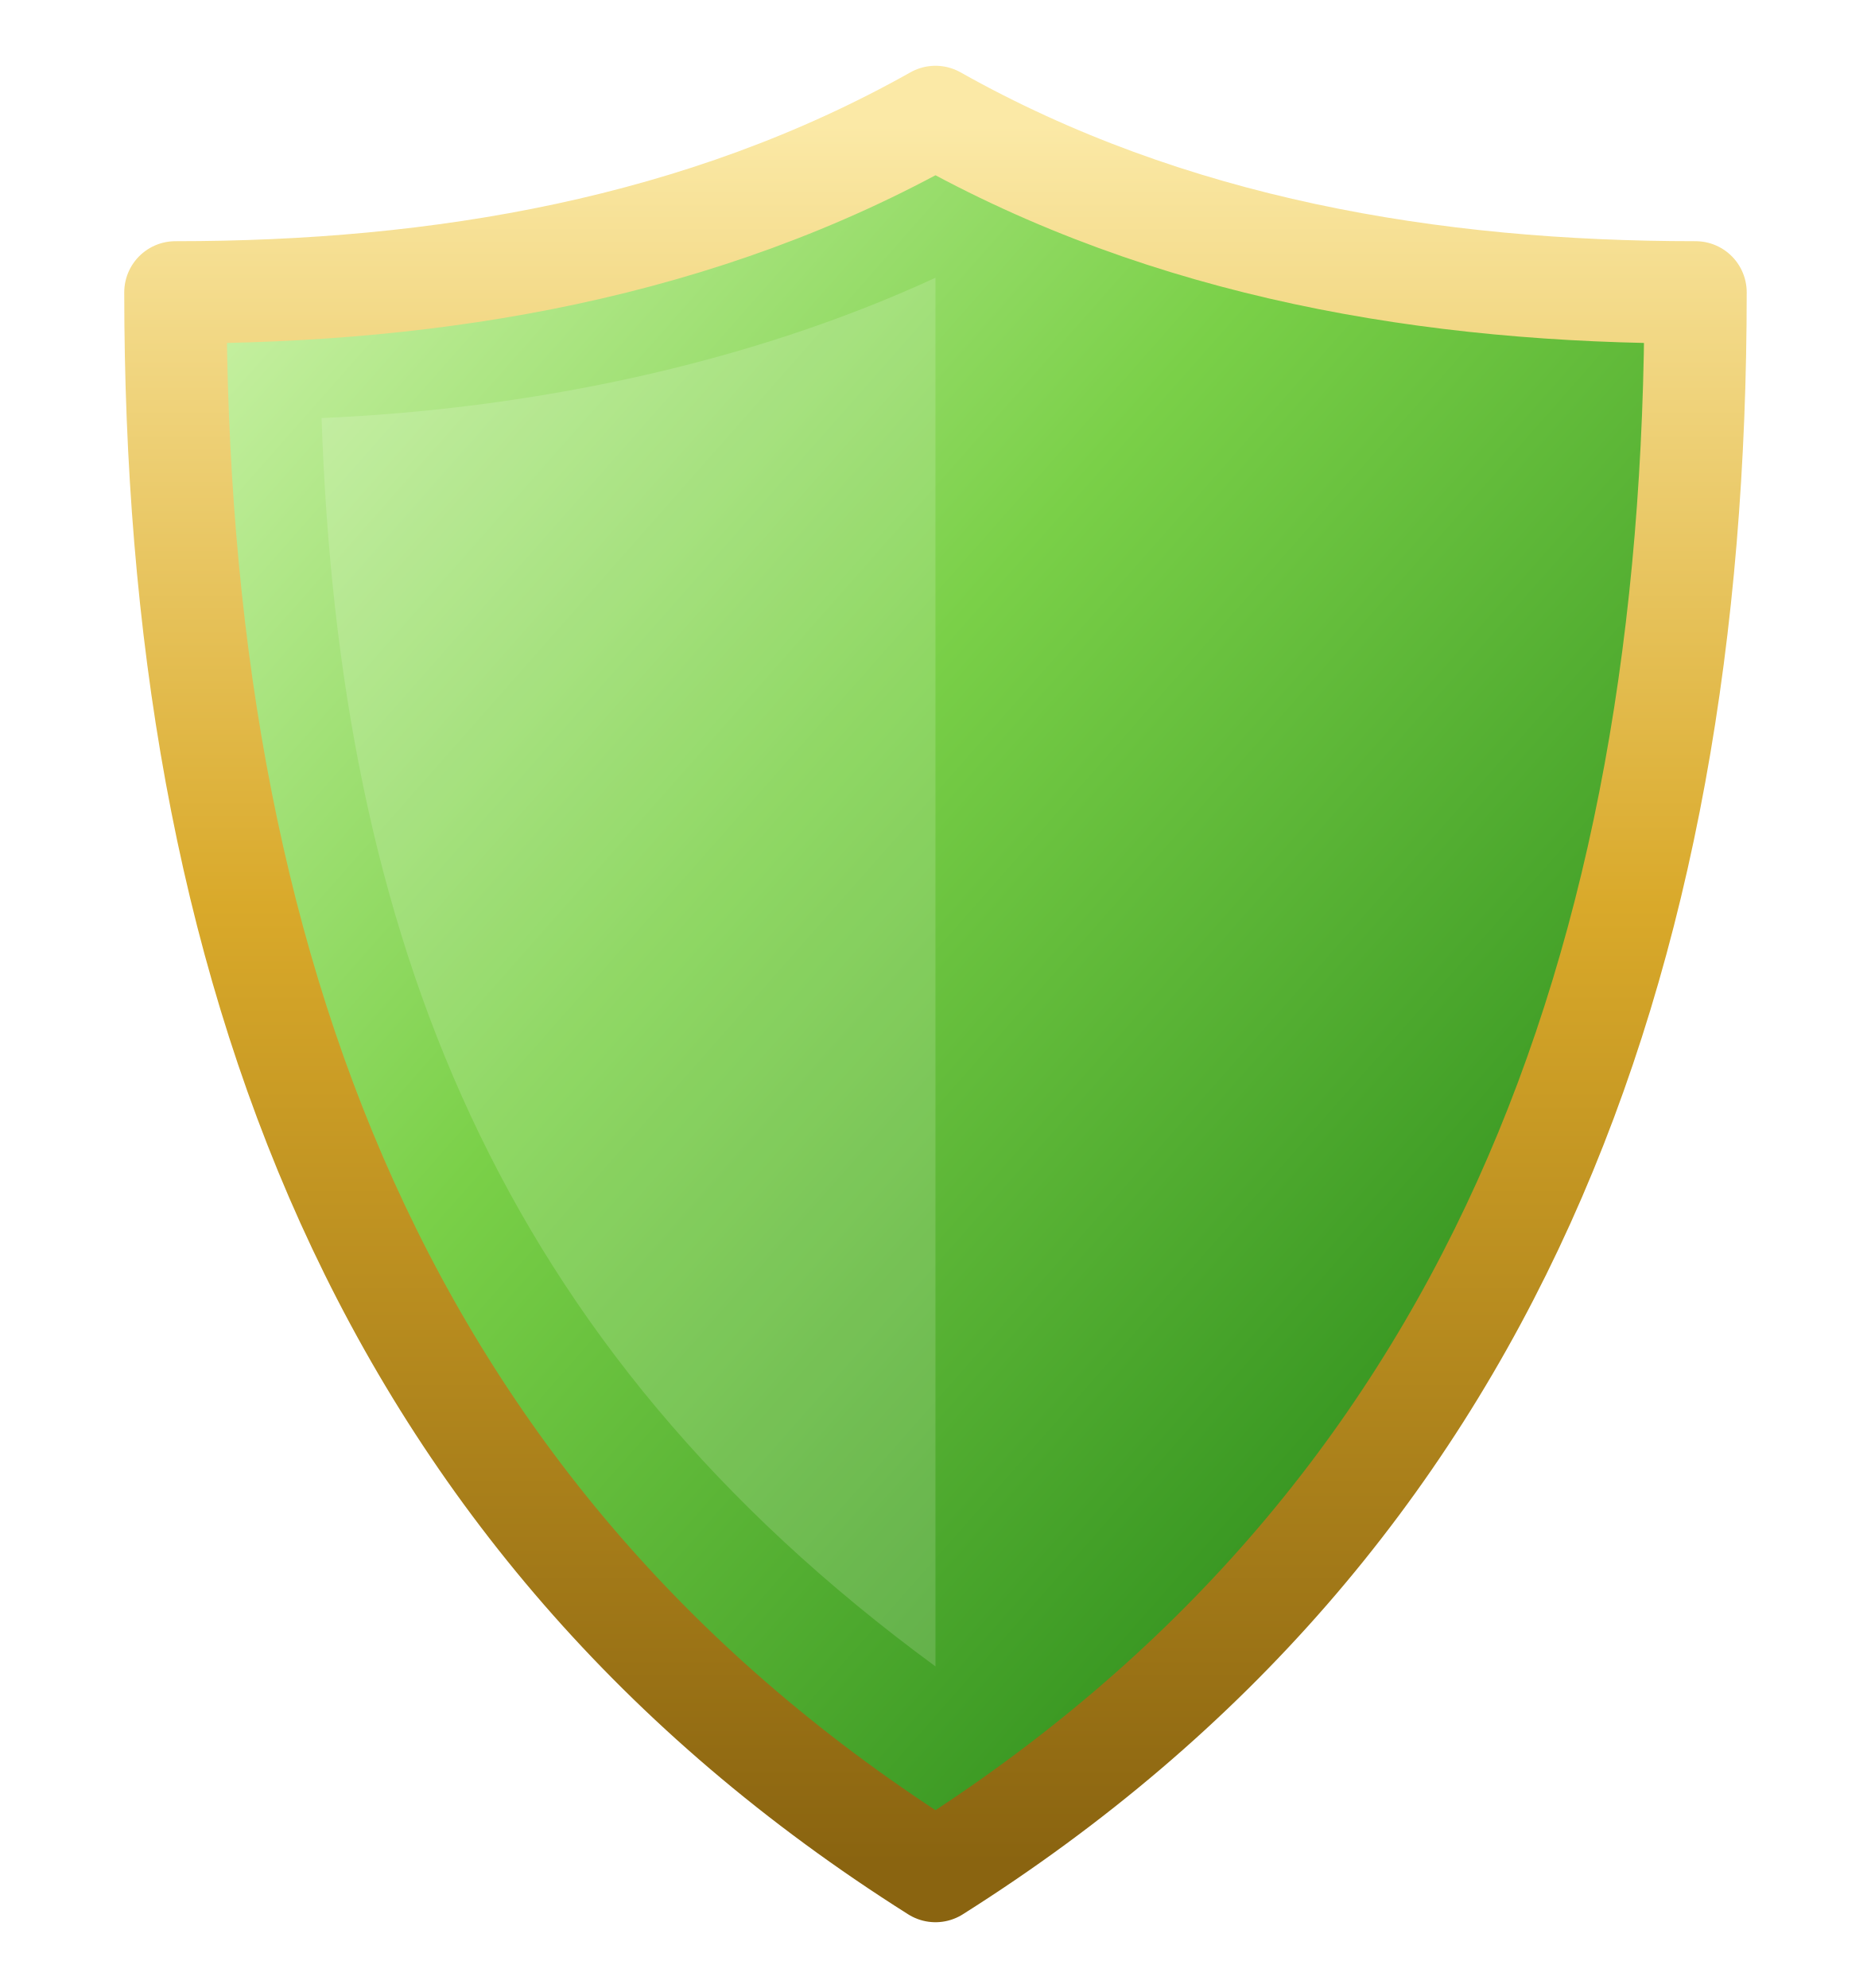
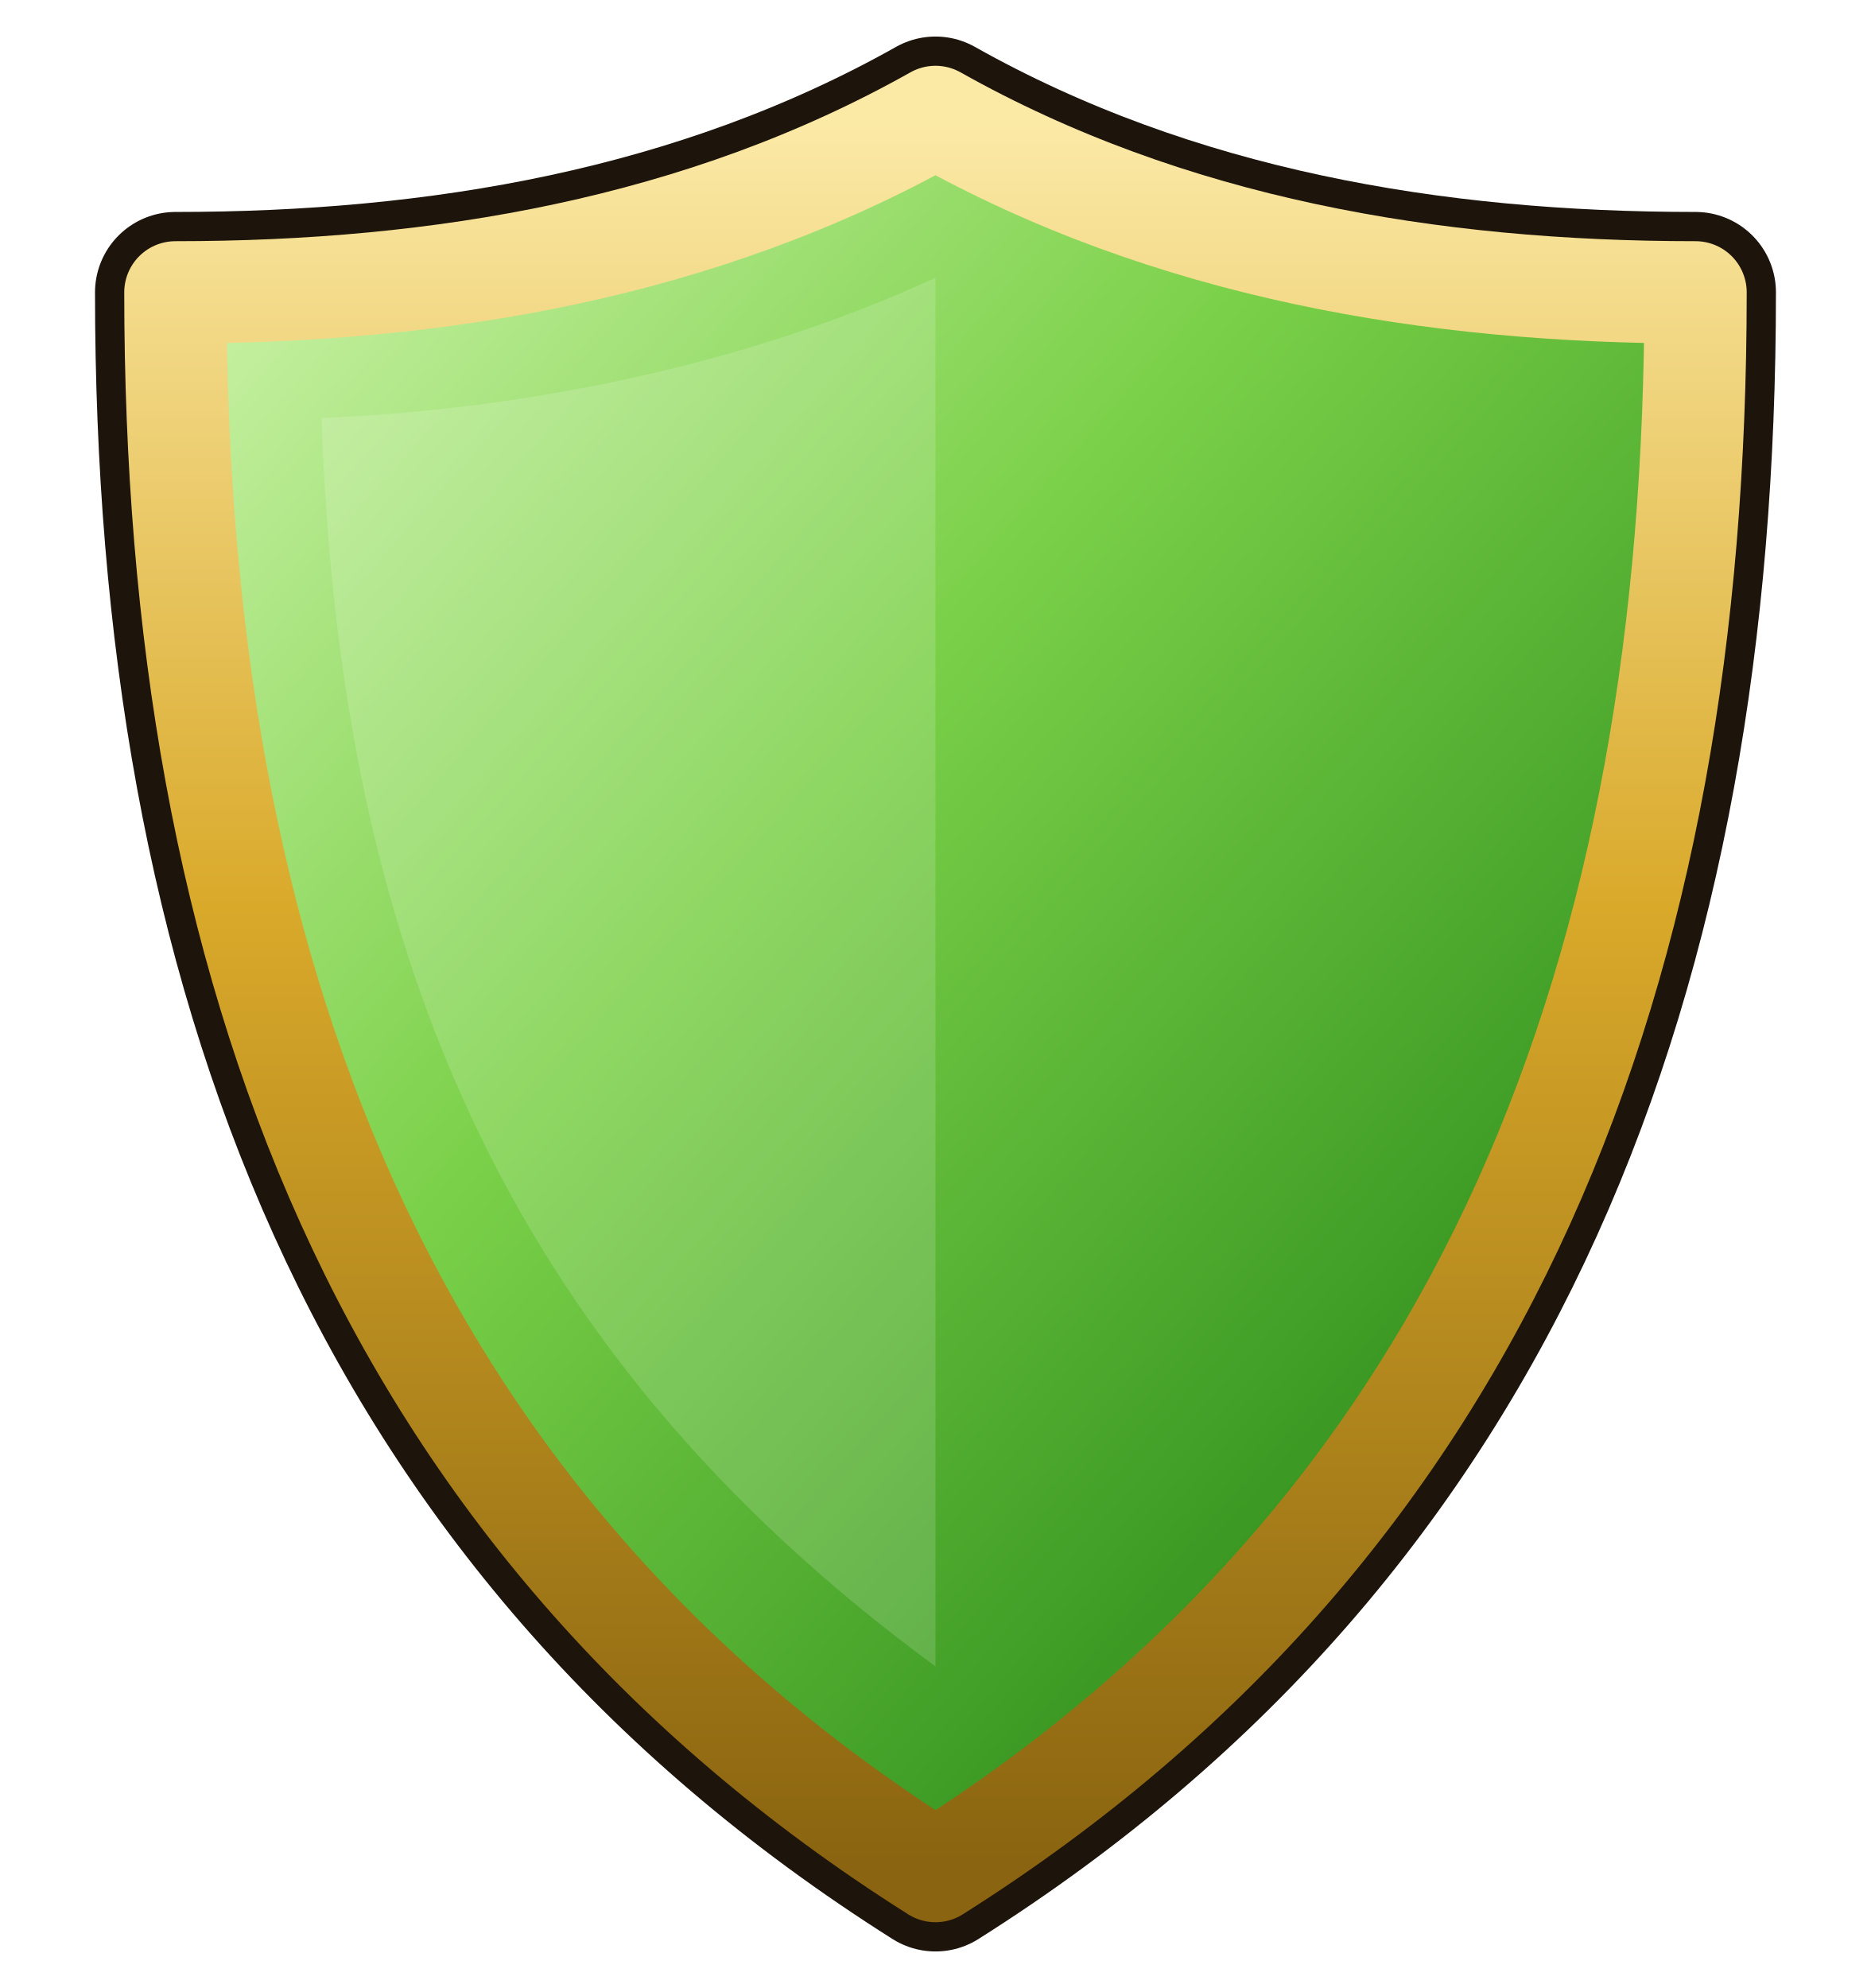
<svg xmlns="http://www.w3.org/2000/svg" viewBox="0 0 64 68" width="64" height="68">
  <defs>
    <linearGradient id="fill" x1="0" y1="0" x2="1" y2="1">
      <stop offset="0" stop-color="#d6f7b4" />
      <stop offset="0.4" stop-color="#7ad048" />
      <stop offset="0.75" stop-color="#3c9a24" />
      <stop offset="1" stop-color="#1f6512" />
    </linearGradient>
    <linearGradient id="rim" x1="0" y1="0" x2="0" y2="1">
      <stop offset="0" stop-color="#fbe9a6" />
      <stop offset="0.45" stop-color="#d9a92a" />
      <stop offset="1" stop-color="#8a6410" />
    </linearGradient>
  </defs>
+   <path d="M32 4C40 8.5 49 10 58 10C58 33 51 52 32 64C13 52 6 33 6 10C15 10 24 8.5 32 4Z" fill="none" stroke="#1d140c" stroke-width="5.5" stroke-linejoin="round" />
  <path d="M32 4C40 8.5 49 10 58 10C58 33 51 52 32 64C13 52 6 33 6 10C15 10 24 8.5 32 4Z" fill="url(#fill)" stroke="url(#rim)" stroke-width="3.5" stroke-linejoin="round" />
  <path d="M32 9.5C25.5 12.5 18 14 11 14.3C11.6 32 17 46 32 57Z" fill="#fffdf8" opacity="0.16" />
</svg>
